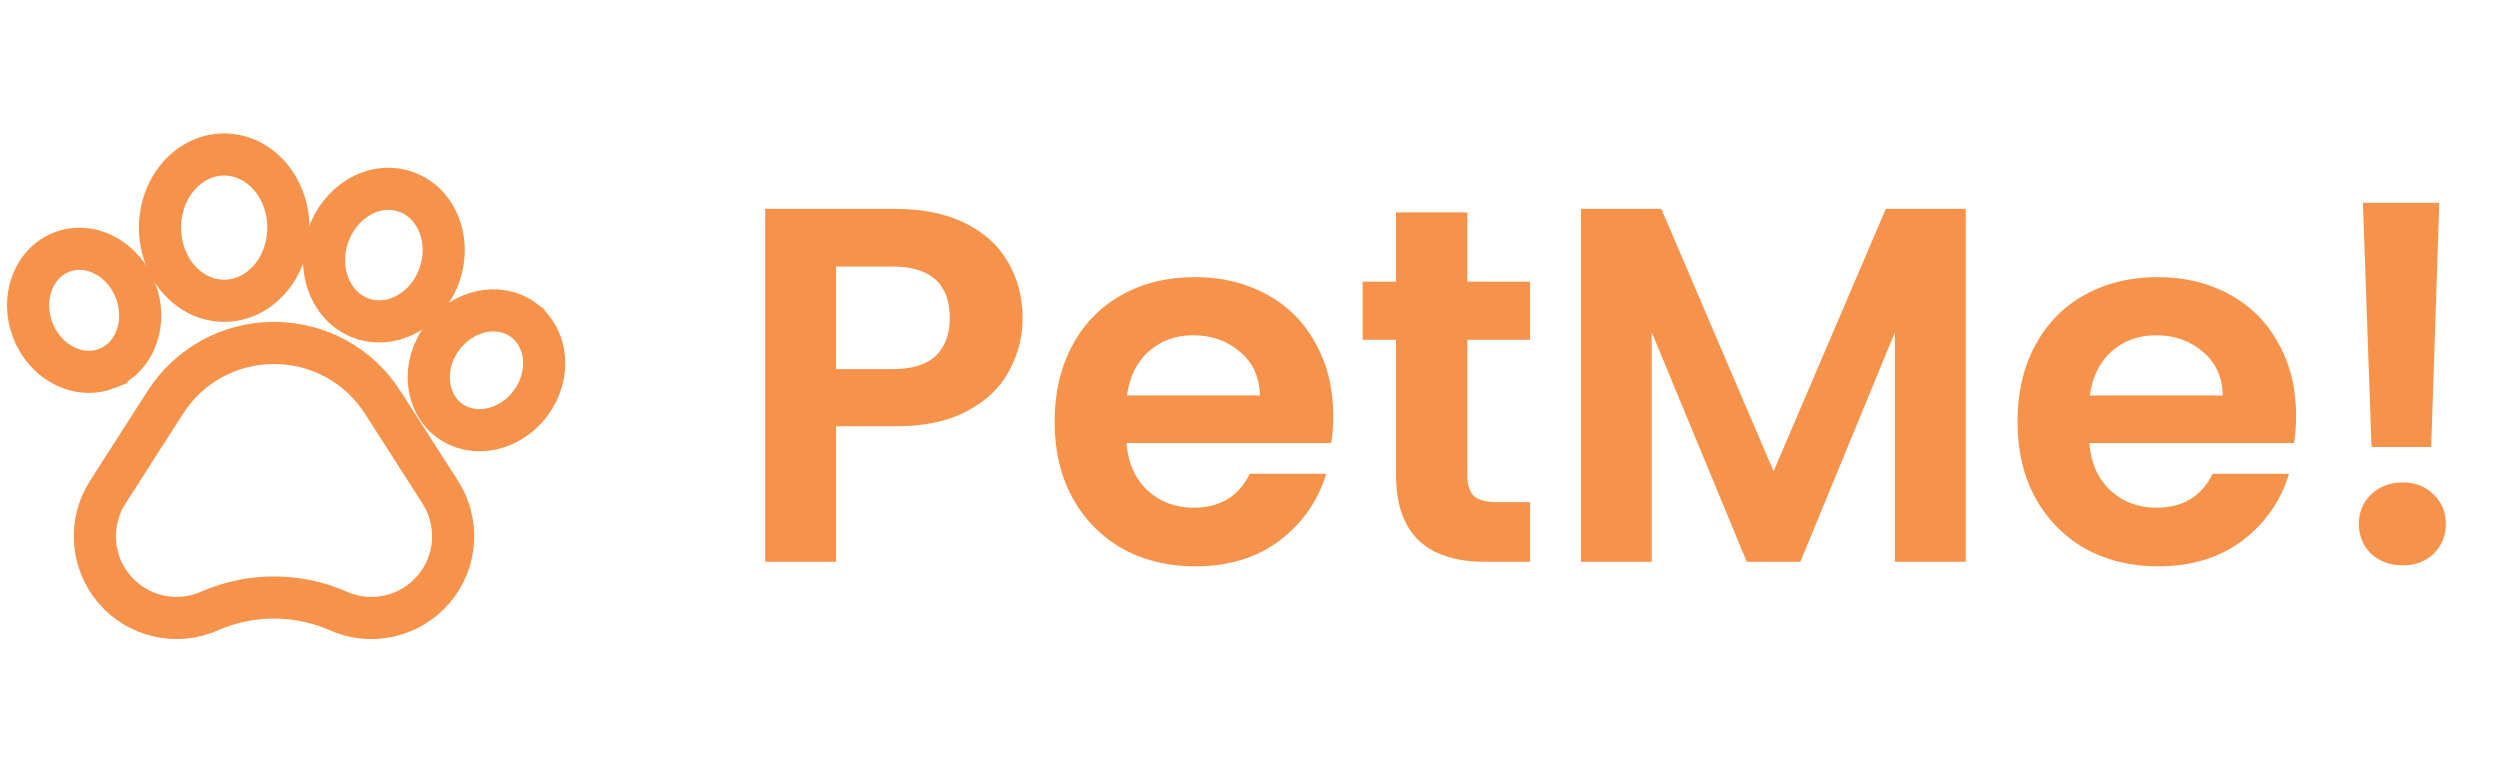
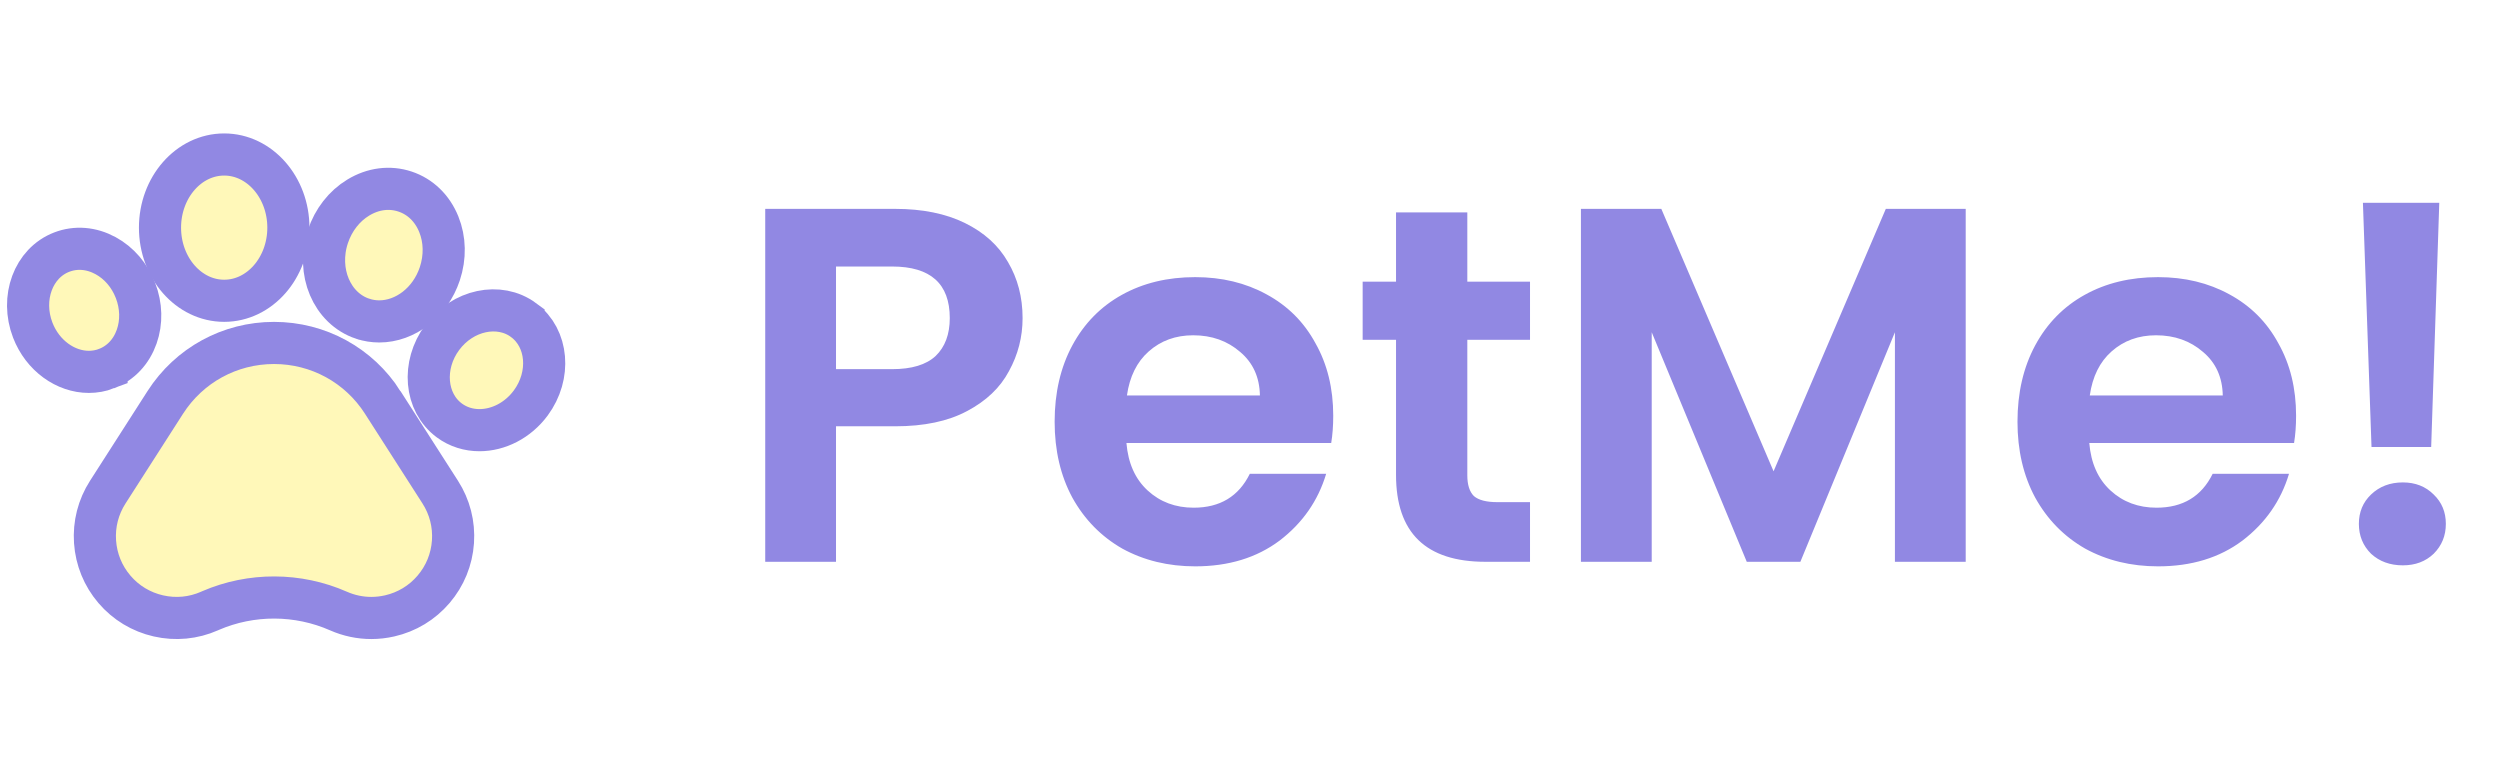
<svg xmlns="http://www.w3.org/2000/svg" width="178" height="54" viewBox="0 0 178 54" fill="none">
-   <path d="M72.808 22.648C72.808 23.992 72.484 25.252 71.836 26.428C71.212 27.604 70.216 28.552 68.848 29.272C67.504 29.992 65.8 30.352 63.736 30.352H59.524V40H54.484V14.872H63.736C65.68 14.872 67.336 15.208 68.704 15.88C70.072 16.552 71.092 17.476 71.764 18.652C72.46 19.828 72.808 21.16 72.808 22.648ZM63.52 26.284C64.912 26.284 65.944 25.972 66.616 25.348C67.288 24.7 67.624 23.8 67.624 22.648C67.624 20.2 66.256 18.976 63.52 18.976H59.524V26.284H63.52ZM94.926 29.596C94.926 30.316 94.878 30.964 94.782 31.54H80.202C80.322 32.98 80.826 34.108 81.714 34.924C82.602 35.74 83.694 36.148 84.99 36.148C86.862 36.148 88.194 35.344 88.986 33.736H94.422C93.846 35.656 92.742 37.24 91.11 38.488C89.478 39.712 87.474 40.324 85.098 40.324C83.178 40.324 81.45 39.904 79.914 39.064C78.402 38.2 77.214 36.988 76.35 35.428C75.51 33.868 75.09 32.068 75.09 30.028C75.09 27.964 75.51 26.152 76.35 24.592C77.19 23.032 78.366 21.832 79.878 20.992C81.39 20.152 83.13 19.732 85.098 19.732C86.994 19.732 88.686 20.14 90.174 20.956C91.686 21.772 92.85 22.936 93.666 24.448C94.506 25.936 94.926 27.652 94.926 29.596ZM89.706 28.156C89.682 26.86 89.214 25.828 88.302 25.06C87.39 24.268 86.274 23.872 84.954 23.872C83.706 23.872 82.65 24.256 81.786 25.024C80.946 25.768 80.43 26.812 80.238 28.156H89.706ZM104.473 24.196V33.844C104.473 34.516 104.629 35.008 104.941 35.32C105.277 35.608 105.829 35.752 106.597 35.752H108.937V40H105.769C101.521 40 99.397 37.936 99.397 33.808V24.196H97.021V20.056H99.397V15.124H104.473V20.056H108.937V24.196H104.473ZM139.958 14.872V40H134.918V23.656L128.186 40H124.37L117.602 23.656V40H112.562V14.872H118.286L126.278 33.556L134.27 14.872H139.958ZM163.481 29.596C163.481 30.316 163.433 30.964 163.337 31.54H148.757C148.877 32.98 149.381 34.108 150.269 34.924C151.157 35.74 152.249 36.148 153.545 36.148C155.417 36.148 156.749 35.344 157.541 33.736H162.977C162.401 35.656 161.297 37.24 159.665 38.488C158.033 39.712 156.029 40.324 153.653 40.324C151.733 40.324 150.005 39.904 148.469 39.064C146.957 38.2 145.769 36.988 144.905 35.428C144.065 33.868 143.645 32.068 143.645 30.028C143.645 27.964 144.065 26.152 144.905 24.592C145.745 23.032 146.921 21.832 148.433 20.992C149.945 20.152 151.685 19.732 153.653 19.732C155.549 19.732 157.241 20.14 158.729 20.956C160.241 21.772 161.405 22.936 162.221 24.448C163.061 25.936 163.481 27.652 163.481 29.596ZM158.261 28.156C158.237 26.86 157.769 25.828 156.857 25.06C155.945 24.268 154.829 23.872 153.509 23.872C152.261 23.872 151.205 24.256 150.341 25.024C149.501 25.768 148.985 26.812 148.793 28.156H158.261ZM173.676 14.44L173.1 31.828H168.852L168.24 14.44H173.676ZM171.084 40.252C170.172 40.252 169.416 39.976 168.816 39.424C168.24 38.848 167.952 38.14 167.952 37.3C167.952 36.46 168.24 35.764 168.816 35.212C169.416 34.636 170.172 34.348 171.084 34.348C171.972 34.348 172.704 34.636 173.28 35.212C173.856 35.764 174.144 36.46 174.144 37.3C174.144 38.14 173.856 38.848 173.28 39.424C172.704 39.976 171.972 40.252 171.084 40.252Z" fill="#F7924A" />
-   <path d="M27.251 28.651C25.553 26 22.659 24.418 19.51 24.418C16.361 24.418 13.469 26.001 11.768 28.651L7.674 35.039C6.994 36.098 6.681 37.323 6.768 38.579C6.854 39.835 7.332 41.005 8.15 41.962C8.968 42.919 10.049 43.573 11.278 43.853C12.506 44.133 13.763 44.013 14.916 43.506L14.992 43.472C17.893 42.222 21.209 42.233 24.102 43.506C24.848 43.834 25.639 44 26.437 44C26.872 44 27.308 43.951 27.741 43.853C28.969 43.573 30.05 42.919 30.868 41.962C31.686 41.005 32.164 39.835 32.251 38.579C32.337 37.323 32.024 36.098 31.344 35.039L27.25 28.652L27.251 28.651Z" stroke="#F7924A" stroke-width="3" stroke-miterlimit="10" />
-   <path d="M7.586 26.244C8.59 25.858 9.352 25.049 9.733 23.966C10.095 22.936 10.067 21.771 9.649 20.688C9.232 19.606 8.475 18.723 7.514 18.202C6.505 17.653 5.396 17.564 4.395 17.951C2.378 18.726 1.453 21.217 2.332 23.506C3.035 25.327 4.672 26.477 6.329 26.477C6.751 26.477 7.176 26.402 7.586 26.245V26.244Z" stroke="#F7924A" stroke-width="3" stroke-miterlimit="10" />
-   <path d="M15.962 21.416C18.482 21.416 20.533 19.079 20.533 16.209C20.533 13.338 18.482 11 15.962 11C13.442 11 11.392 13.337 11.392 16.209C11.392 19.081 13.442 21.416 15.962 21.416Z" stroke="#F7924A" stroke-width="3" stroke-miterlimit="10" />
-   <path d="M25.825 22.695C26.214 22.823 26.609 22.885 27.003 22.885C28.842 22.885 30.633 21.547 31.316 19.491C31.709 18.307 31.683 17.056 31.242 15.967C30.782 14.827 29.926 14 28.836 13.638C27.745 13.276 26.566 13.427 25.514 14.064C24.509 14.671 23.74 15.659 23.346 16.842C22.516 19.339 23.627 21.964 25.824 22.695H25.825Z" stroke="#F7924A" stroke-width="3" stroke-miterlimit="10" />
-   <path d="M37.28 22.791C35.542 21.507 32.943 22.062 31.485 24.033C30.029 26.003 30.257 28.649 31.992 29.935C32.626 30.404 33.373 30.628 34.138 30.628C35.472 30.628 36.86 29.947 37.788 28.696C39.244 26.726 39.016 24.079 37.28 22.793V22.791Z" stroke="#F7924A" stroke-width="3" stroke-miterlimit="10" />
+   <path d="M72.808 22.648C72.808 23.992 72.484 25.252 71.836 26.428C71.212 27.604 70.216 28.552 68.848 29.272C67.504 29.992 65.8 30.352 63.736 30.352H59.524V40H54.484V14.872H63.736C65.68 14.872 67.336 15.208 68.704 15.88C70.072 16.552 71.092 17.476 71.764 18.652C72.46 19.828 72.808 21.16 72.808 22.648ZM63.52 26.284C64.912 26.284 65.944 25.972 66.616 25.348C67.288 24.7 67.624 23.8 67.624 22.648C67.624 20.2 66.256 18.976 63.52 18.976H59.524V26.284H63.52ZM94.926 29.596C94.926 30.316 94.878 30.964 94.782 31.54H80.202C80.322 32.98 80.826 34.108 81.714 34.924C82.602 35.74 83.694 36.148 84.99 36.148C86.862 36.148 88.194 35.344 88.986 33.736H94.422C93.846 35.656 92.742 37.24 91.11 38.488C89.478 39.712 87.474 40.324 85.098 40.324C83.178 40.324 81.45 39.904 79.914 39.064C78.402 38.2 77.214 36.988 76.35 35.428C75.51 33.868 75.09 32.068 75.09 30.028C75.09 27.964 75.51 26.152 76.35 24.592C77.19 23.032 78.366 21.832 79.878 20.992C81.39 20.152 83.13 19.732 85.098 19.732C86.994 19.732 88.686 20.14 90.174 20.956C91.686 21.772 92.85 22.936 93.666 24.448C94.506 25.936 94.926 27.652 94.926 29.596ZM89.706 28.156C89.682 26.86 89.214 25.828 88.302 25.06C87.39 24.268 86.274 23.872 84.954 23.872C83.706 23.872 82.65 24.256 81.786 25.024C80.946 25.768 80.43 26.812 80.238 28.156H89.706ZM104.473 24.196V33.844C104.473 34.516 104.629 35.008 104.941 35.32C105.277 35.608 105.829 35.752 106.597 35.752H108.937V40H105.769C101.521 40 99.397 37.936 99.397 33.808V24.196H97.021V20.056H99.397V15.124H104.473V20.056H108.937V24.196H104.473ZM139.958 14.872V40H134.918V23.656L128.186 40H124.37L117.602 23.656V40H112.562V14.872H118.286L126.278 33.556L134.27 14.872H139.958ZM163.481 29.596C163.481 30.316 163.433 30.964 163.337 31.54H148.757C148.877 32.98 149.381 34.108 150.269 34.924C151.157 35.74 152.249 36.148 153.545 36.148C155.417 36.148 156.749 35.344 157.541 33.736H162.977C162.401 35.656 161.297 37.24 159.665 38.488C158.033 39.712 156.029 40.324 153.653 40.324C151.733 40.324 150.005 39.904 148.469 39.064C146.957 38.2 145.769 36.988 144.905 35.428C144.065 33.868 143.645 32.068 143.645 30.028C143.645 27.964 144.065 26.152 144.905 24.592C145.745 23.032 146.921 21.832 148.433 20.992C149.945 20.152 151.685 19.732 153.653 19.732C155.549 19.732 157.241 20.14 158.729 20.956C160.241 21.772 161.405 22.936 162.221 24.448C163.061 25.936 163.481 27.652 163.481 29.596ZM158.261 28.156C158.237 26.86 157.769 25.828 156.857 25.06C155.945 24.268 154.829 23.872 153.509 23.872C152.261 23.872 151.205 24.256 150.341 25.024C149.501 25.768 148.985 26.812 148.793 28.156H158.261ZM173.676 14.44L173.1 31.828H168.852L168.24 14.44H173.676ZM171.084 40.252C170.172 40.252 169.416 39.976 168.816 39.424C168.24 38.848 167.952 38.14 167.952 37.3C167.952 36.46 168.24 35.764 168.816 35.212C169.416 34.636 170.172 34.348 171.084 34.348C171.972 34.348 172.704 34.636 173.28 35.212C173.856 35.764 174.144 36.46 174.144 37.3C174.144 38.14 173.856 38.848 173.28 39.424C172.704 39.976 171.972 40.252 171.084 40.252Z" fill="#9188E3" />
+   <path d="M27.251 28.651C25.553 26 22.659 24.418 19.51 24.418C16.361 24.418 13.468 26.001 11.768 28.651L7.674 35.038C6.994 36.098 6.681 37.323 6.767 38.579C6.854 39.834 7.332 41.005 8.15 41.962C8.968 42.919 10.049 43.572 11.277 43.852C12.506 44.132 13.763 44.013 14.916 43.506L14.992 43.471C17.893 42.221 21.208 42.233 24.102 43.506C24.848 43.834 25.639 44 26.437 44C26.872 44 27.308 43.95 27.741 43.852C28.969 43.572 30.05 42.919 30.868 41.962C31.686 41.005 32.164 39.834 32.251 38.579C32.337 37.323 32.024 36.098 31.344 35.038L27.25 28.652L27.251 28.651Z" fill="#FFF8B9" stroke="#9188E3" stroke-width="3" stroke-miterlimit="10" />
+   <path d="M7.586 26.244C8.59 25.858 9.352 25.049 9.733 23.966C10.095 22.936 10.067 21.771 9.649 20.688C9.232 19.606 8.475 18.723 7.514 18.202C6.505 17.653 5.396 17.564 4.395 17.951C2.378 18.726 1.453 21.217 2.332 23.506C3.035 25.327 4.672 26.477 6.329 26.477C6.751 26.477 7.176 26.402 7.586 26.245V26.244Z" fill="#FFF8B9" stroke="#9188E3" stroke-width="3" stroke-miterlimit="10" />
+   <path d="M15.962 21.416C18.482 21.416 20.533 19.079 20.533 16.209C20.533 13.338 18.482 11 15.962 11C13.442 11 11.392 13.337 11.392 16.209C11.392 19.081 13.442 21.416 15.962 21.416Z" fill="#FFF8B9" stroke="#9188E3" stroke-width="3" stroke-miterlimit="10" />
+   <path d="M25.825 22.695C26.213 22.823 26.609 22.885 27.003 22.885C28.842 22.885 30.633 21.547 31.315 19.491C31.709 18.307 31.683 17.056 31.242 15.967C30.781 14.827 29.925 14 28.836 13.638C27.745 13.276 26.566 13.427 25.514 14.064C24.509 14.671 23.74 15.659 23.346 16.842C22.516 19.339 23.627 21.964 25.824 22.695H25.825Z" fill="#FFF8B9" stroke="#9188E3" stroke-width="3" stroke-miterlimit="10" />
+   <path d="M37.28 22.791C35.542 21.507 32.943 22.062 31.485 24.032C30.029 26.002 30.257 28.649 31.992 29.935C32.626 30.404 33.373 30.628 34.138 30.628C35.472 30.628 36.86 29.947 37.788 28.695C39.244 26.725 39.016 24.078 37.28 22.793V22.791Z" fill="#FFF8B9" stroke="#9188E3" stroke-width="3" stroke-miterlimit="10" />
</svg>
